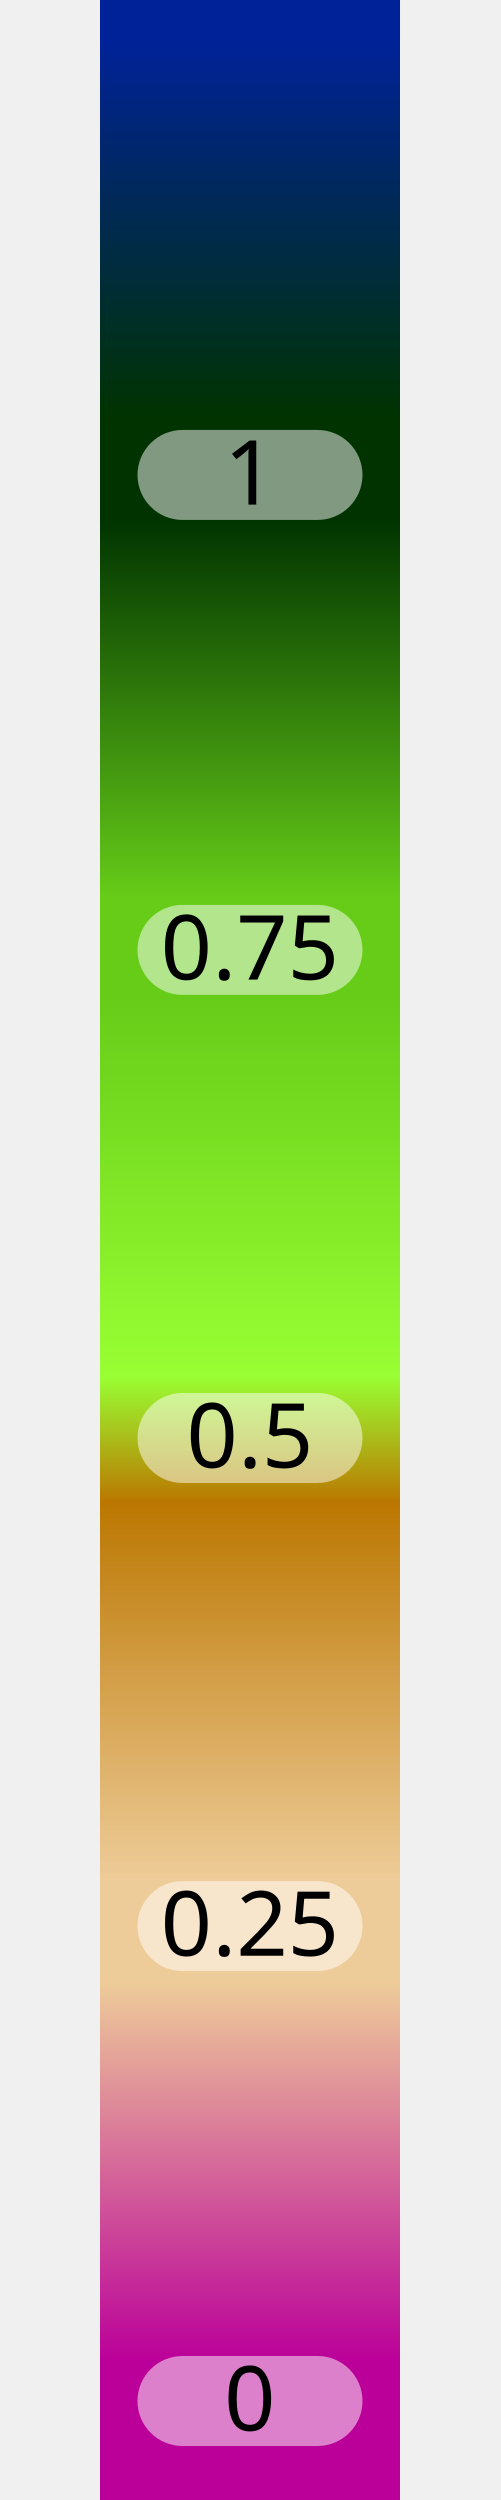
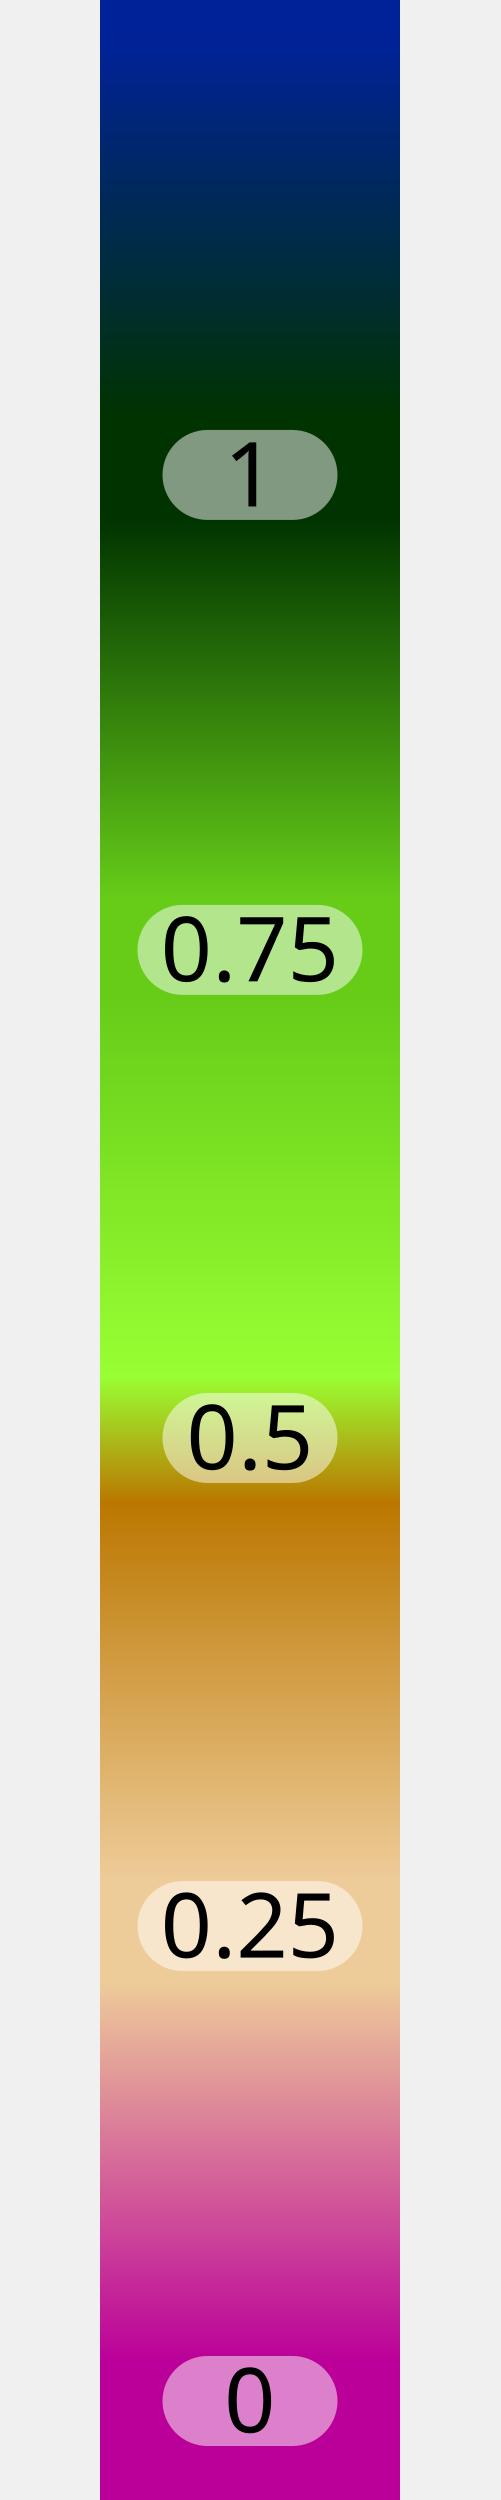
<svg xmlns="http://www.w3.org/2000/svg" width="60" height="300" viewBox="0 0 12 100">
  <defs>
    <linearGradient id="legend-gradient-528ab" x1="0" x2="0" y1="0" y2="1">
      <stop offset="1.98%" stop-color="#002299" />
      <stop offset="17.017%" stop-color="#003300" />
      <stop offset="17.017%" stop-color="#003300" />
      <stop offset="20.977%" stop-color="#003300" />
      <stop offset="20.977%" stop-color="#003300" />
      <stop offset="36.015%" stop-color="#66cc18" />
      <stop offset="36.015%" stop-color="#66cc18" />
      <stop offset="39.975%" stop-color="#66cc18" />
      <stop offset="39.975%" stop-color="#66cc18" />
      <stop offset="55.013%" stop-color="#99ff33" />
      <stop offset="55.013%" stop-color="#99ff33" />
      <stop offset="60.025%" stop-color="#bb7700" />
      <stop offset="60.025%" stop-color="#bb7700" />
      <stop offset="75.062%" stop-color="#eecc99" />
      <stop offset="75.062%" stop-color="#eecc99" />
      <stop offset="79.022%" stop-color="#eecc99" />
      <stop offset="79.022%" stop-color="#eecc99" />
      <stop offset="94.06%" stop-color="#bb0099" />
      <stop offset="94.06%" stop-color="#bb0099" />
      <stop offset="98.02%" stop-color="#bb0099" />
    </linearGradient>
  </defs>
  <rect x="0" y="0" width="12" height="100" fill="url(#legend-gradient-528ab)" />
-   <rect fill="white" fill-opacity="0.5" x="1.5" y="17.198" width="9" height="3.6" rx="1.8" ry="1.8" />
-   <text x="6" y="18.997" dy="0.33em" font-family="sans-serif" font-size="3.6" style="text-anchor: middle">1</text>
+   <rect fill="white" fill-opacity="0.5" x="2.5" y="17.198" width="7" height="3.6" rx="1.8" ry="1.8" />
+   <text x="6" y="18.997" dy="0.35em" font-family="sans-serif" font-size="3.6" style="text-anchor: middle">1</text>
  <rect fill="white" fill-opacity="0.5" x="1.5" y="36.195" width="9" height="3.6" rx="1.8" ry="1.8" />
-   <text x="6" y="37.995" dy="0.33em" font-family="sans-serif" font-size="3.6" style="text-anchor: middle">0.75</text>
-   <rect fill="white" fill-opacity="0.5" x="1.5" y="55.719" width="9" height="3.6" rx="1.8" ry="1.8" />
-   <text x="6" y="57.519" dy="0.33em" font-family="sans-serif" font-size="3.6" style="text-anchor: middle">0.5</text>
+   <text x="6" y="37.995" dy="0.35em" font-family="sans-serif" font-size="3.6" style="text-anchor: middle">0.75</text>
+   <rect fill="white" fill-opacity="0.5" x="2.5" y="55.719" width="7" height="3.6" rx="1.8" ry="1.8" />
+   <text x="6" y="57.519" dy="0.35em" font-family="sans-serif" font-size="3.6" style="text-anchor: middle">0.5</text>
  <rect fill="white" fill-opacity="0.5" x="1.5" y="75.243" width="9" height="3.6" rx="1.8" ry="1.8" />
-   <text x="6" y="77.043" dy="0.33em" font-family="sans-serif" font-size="3.6" style="text-anchor: middle">0.25</text>
-   <rect fill="white" fill-opacity="0.5" x="1.5" y="94.24" width="9" height="3.6" rx="1.8" ry="1.8" />
-   <text x="6" y="96.04" dy="0.33em" font-family="sans-serif" font-size="3.6" style="text-anchor: middle">0</text>
+   <text x="6" y="77.043" dy="0.35em" font-family="sans-serif" font-size="3.6" style="text-anchor: middle">0.25</text>
+   <rect fill="white" fill-opacity="0.5" x="2.5" y="94.24" width="7" height="3.6" rx="1.8" ry="1.8" />
+   <text x="6" y="96.04" dy="0.35em" font-family="sans-serif" font-size="3.6" style="text-anchor: middle">0</text>
</svg>
